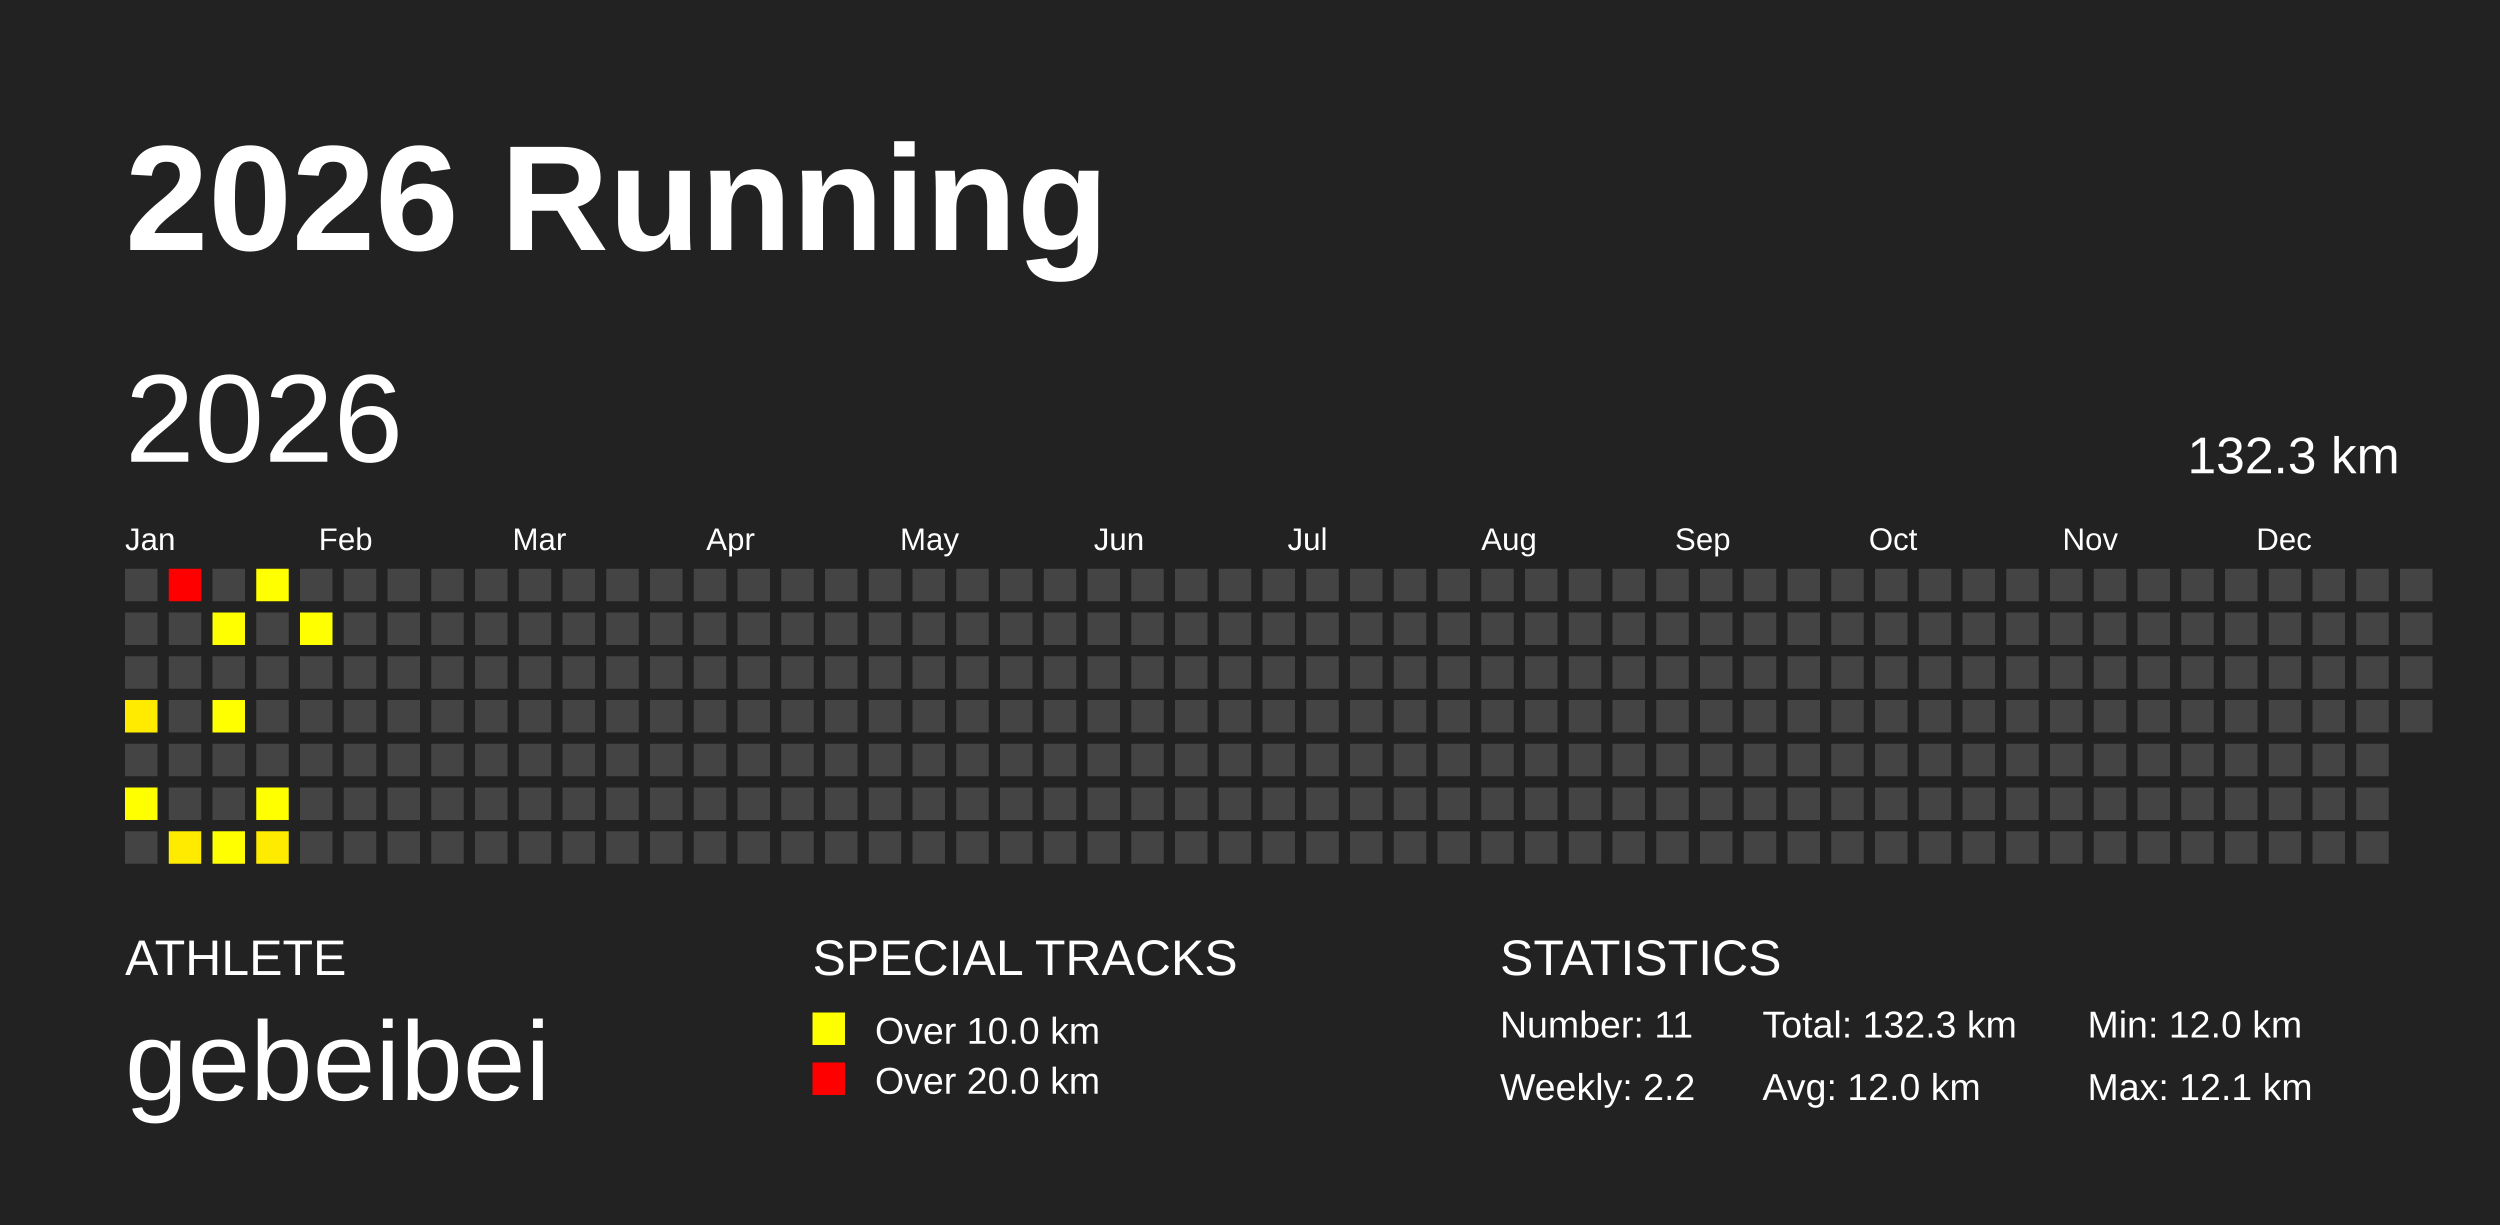
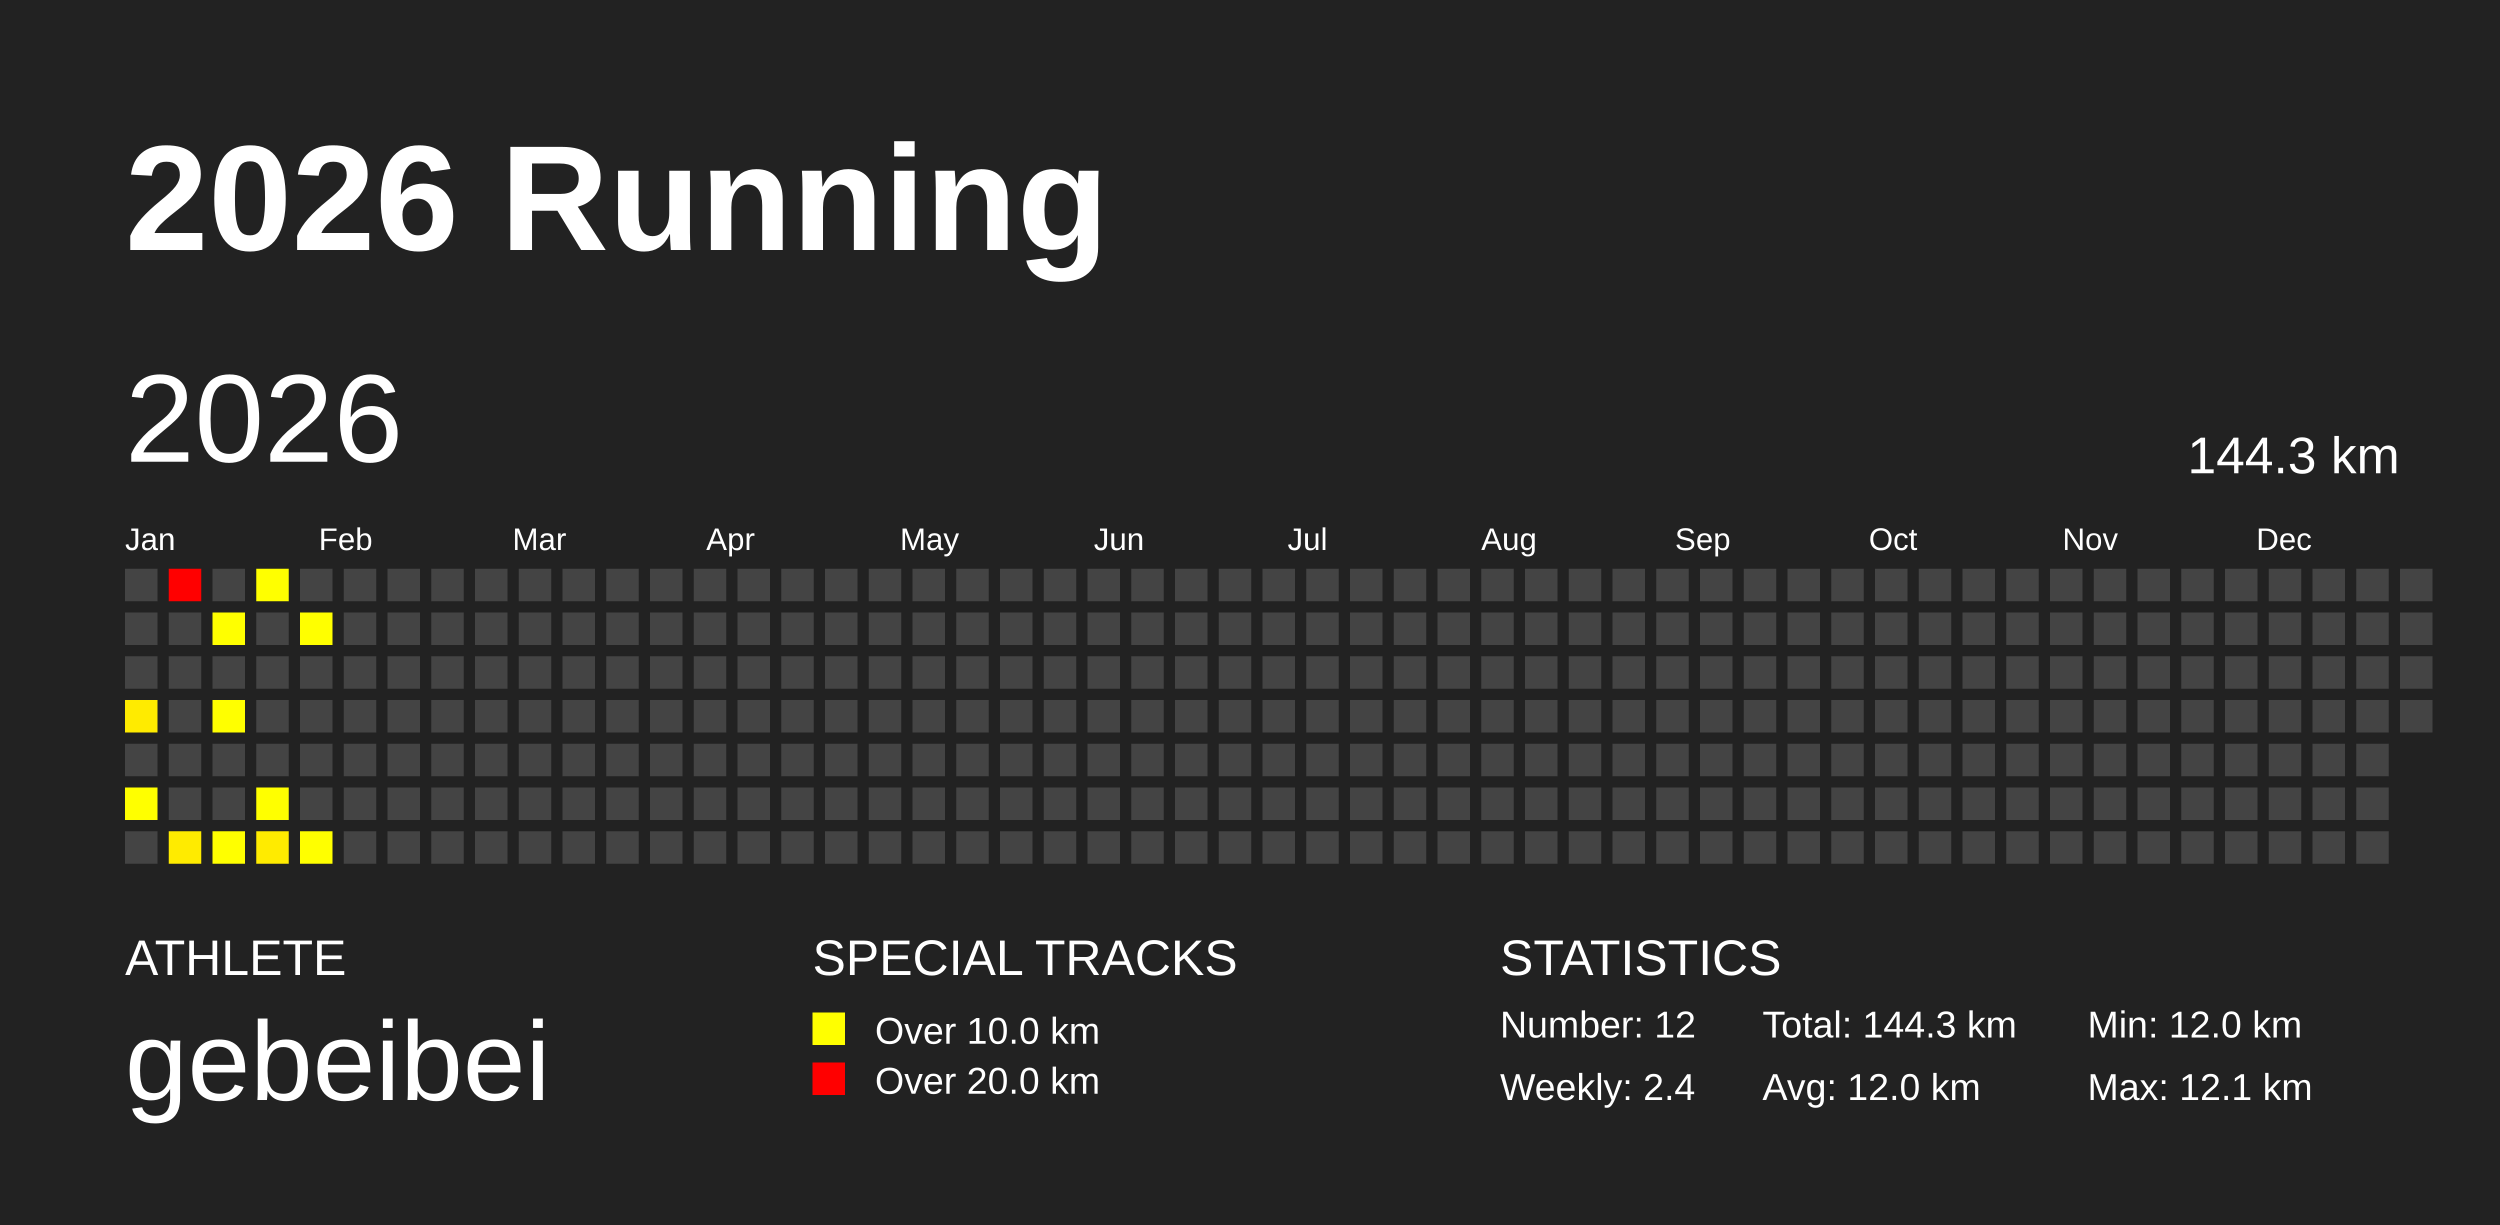
<svg xmlns="http://www.w3.org/2000/svg" baseProfile="full" height="98mm" version="1.1" viewBox="0,0,200,98" width="200mm">
  <defs />
  <rect fill="#222222" height="98" width="200" x="0" y="0" />
  <text fill="#FFFFFF" style="font-size:12px; font-family:Arial; font-weight:bold;" x="10" y="20">2026 Running</text>
  <text fill="#FFFFFF" style="font-size:4px; font-family:Arial" x="10" y="78">ATHLETE</text>
  <text fill="#FFFFFF" style="font-size:9px; font-family:Arial" x="10" y="88">gebeibei</text>
  <text fill="#FFFFFF" style="font-size:4px; font-family:Arial" x="65" y="78">SPECIAL TRACKS</text>
  <rect fill="yellow" height="2.6" width="2.6" x="65" y="81" />
  <text fill="#FFFFFF" style="font-size:3px; font-family:Arial" x="70" y="83.5">Over 10.0 km</text>
  <rect fill="red" height="2.6" width="2.6" x="65" y="85" />
  <text fill="#FFFFFF" style="font-size:3px; font-family:Arial" x="70" y="87.5">Over 20.0 km</text>
  <text fill="#FFFFFF" style="font-size:4px; font-family:Arial" x="120" y="78">STATISTICS</text>
-   <text fill="#FFFFFF" style="font-size:3px; font-family:Arial" x="120" y="83">Number: 11</text>
-   <text fill="#FFFFFF" style="font-size:3px; font-family:Arial" x="120" y="88">Weekly: 2.2</text>
-   <text fill="#FFFFFF" style="font-size:3px; font-family:Arial" x="141" y="83">Total: 132.3 km</text>
+   <text fill="#FFFFFF" style="font-size:3px; font-family:Arial" x="120" y="83">Number: 12</text>
+   <text fill="#FFFFFF" style="font-size:3px; font-family:Arial" x="120" y="88">Weekly: 2.4</text>
+   <text fill="#FFFFFF" style="font-size:3px; font-family:Arial" x="141" y="83">Total: 144.3 km</text>
  <text fill="#FFFFFF" style="font-size:3px; font-family:Arial" x="141" y="88">Avg: 12.0 km</text>
  <text fill="#FFFFFF" style="font-size:3px; font-family:Arial" x="167" y="83">Min: 12.0 km</text>
  <text fill="#FFFFFF" style="font-size:3px; font-family:Arial" x="167" y="88">Max: 12.1 km</text>
  <text dominant-baseline="hanging" fill="#FFFFFF" style="font-size:10.0px; font-family:Arial;" x="10" y="30">2026</text>
-   <text dominant-baseline="hanging" fill="#FFFFFF" style="font-size:4.125px; font-family:Arial;" x="175" y="35">132.3 km</text>
+   <text dominant-baseline="hanging" fill="#FFFFFF" style="font-size:4.125px; font-family:Arial;" x="175" y="35">144.3 km</text>
  <text fill="#FFFFFF" style="font-size:2.5px; font-family:Arial" x="10.0" y="44">Jan</text>
  <text fill="#FFFFFF" style="font-size:2.5px; font-family:Arial" x="25.5" y="44">Feb</text>
  <text fill="#FFFFFF" style="font-size:2.5px; font-family:Arial" x="41.0" y="44">Mar</text>
  <text fill="#FFFFFF" style="font-size:2.5px; font-family:Arial" x="56.5" y="44">Apr</text>
  <text fill="#FFFFFF" style="font-size:2.5px; font-family:Arial" x="72.0" y="44">May</text>
  <text fill="#FFFFFF" style="font-size:2.5px; font-family:Arial" x="87.5" y="44">Jun</text>
  <text fill="#FFFFFF" style="font-size:2.5px; font-family:Arial" x="103.0" y="44">Jul</text>
  <text fill="#FFFFFF" style="font-size:2.5px; font-family:Arial" x="118.5" y="44">Aug</text>
  <text fill="#FFFFFF" style="font-size:2.5px; font-family:Arial" x="134.0" y="44">Sep</text>
  <text fill="#FFFFFF" style="font-size:2.5px; font-family:Arial" x="149.5" y="44">Oct</text>
  <text fill="#FFFFFF" style="font-size:2.5px; font-family:Arial" x="165.0" y="44">Nov</text>
  <text fill="#FFFFFF" style="font-size:2.5px; font-family:Arial" x="180.5" y="44">Dec</text>
  <rect fill="#444444" height="2.6" width="2.6" x="10.0" y="45.5" />
  <rect fill="#444444" height="2.6" width="2.6" x="10.0" y="49.0" />
  <rect fill="#444444" height="2.6" width="2.6" x="10.0" y="52.5" />
  <rect fill="#ffeb00" height="2.6" width="2.6" x="10.0" y="56.0" />
  <rect fill="#444444" height="2.6" width="2.6" x="10.0" y="59.5" />
  <rect fill="#ffff00" height="2.6" width="2.6" x="10.0" y="63.0" />
  <rect fill="#444444" height="2.6" width="2.6" x="10.0" y="66.5" />
  <rect fill="#ff0000" height="2.6" width="2.6" x="13.5" y="45.5" />
  <rect fill="#444444" height="2.6" width="2.6" x="13.5" y="49.0" />
  <rect fill="#444444" height="2.6" width="2.6" x="13.5" y="52.5" />
  <rect fill="#444444" height="2.6" width="2.6" x="13.5" y="56.0" />
  <rect fill="#444444" height="2.6" width="2.6" x="13.5" y="59.5" />
  <rect fill="#444444" height="2.6" width="2.6" x="13.5" y="63.0" />
  <rect fill="#ffeb00" height="2.6" width="2.6" x="13.5" y="66.5" />
  <rect fill="#444444" height="2.6" width="2.6" x="17.0" y="45.5" />
  <rect fill="#ffff00" height="2.6" width="2.6" x="17.0" y="49.0" />
  <rect fill="#444444" height="2.6" width="2.6" x="17.0" y="52.5" />
  <rect fill="#ffff00" height="2.6" width="2.6" x="17.0" y="56.0" />
  <rect fill="#444444" height="2.6" width="2.6" x="17.0" y="59.5" />
  <rect fill="#444444" height="2.6" width="2.6" x="17.0" y="63.0" />
  <rect fill="#ffff00" height="2.6" width="2.6" x="17.0" y="66.5" />
  <rect fill="#ffff00" height="2.6" width="2.6" x="20.5" y="45.5" />
  <rect fill="#444444" height="2.6" width="2.6" x="20.5" y="49.0" />
  <rect fill="#444444" height="2.6" width="2.6" x="20.5" y="52.5" />
  <rect fill="#444444" height="2.6" width="2.6" x="20.5" y="56.0" />
  <rect fill="#444444" height="2.6" width="2.6" x="20.5" y="59.5" />
  <rect fill="#ffff00" height="2.6" width="2.6" x="20.5" y="63.0" />
  <rect fill="#ffeb00" height="2.6" width="2.6" x="20.5" y="66.5" />
  <rect fill="#444444" height="2.6" width="2.6" x="24.0" y="45.5" />
  <rect fill="#ffff00" height="2.6" width="2.6" x="24.0" y="49.0" />
  <rect fill="#444444" height="2.6" width="2.6" x="24.0" y="52.5" />
  <rect fill="#444444" height="2.6" width="2.6" x="24.0" y="56.0" />
  <rect fill="#444444" height="2.6" width="2.6" x="24.0" y="59.5" />
  <rect fill="#444444" height="2.6" width="2.6" x="24.0" y="63.0" />
-   <rect fill="#444444" height="2.6" width="2.6" x="24.0" y="66.5" />
+   <rect fill="#ffff00" height="2.6" width="2.6" x="24.0" y="66.5" />
  <rect fill="#444444" height="2.6" width="2.6" x="27.5" y="45.5" />
  <rect fill="#444444" height="2.6" width="2.6" x="27.5" y="49.0" />
  <rect fill="#444444" height="2.6" width="2.6" x="27.5" y="52.5" />
  <rect fill="#444444" height="2.6" width="2.6" x="27.5" y="56.0" />
  <rect fill="#444444" height="2.6" width="2.6" x="27.5" y="59.5" />
  <rect fill="#444444" height="2.6" width="2.6" x="27.5" y="63.0" />
  <rect fill="#444444" height="2.6" width="2.6" x="27.5" y="66.5" />
  <rect fill="#444444" height="2.6" width="2.6" x="31.0" y="45.5" />
  <rect fill="#444444" height="2.6" width="2.6" x="31.0" y="49.0" />
  <rect fill="#444444" height="2.6" width="2.6" x="31.0" y="52.5" />
  <rect fill="#444444" height="2.6" width="2.6" x="31.0" y="56.0" />
  <rect fill="#444444" height="2.6" width="2.6" x="31.0" y="59.5" />
  <rect fill="#444444" height="2.6" width="2.6" x="31.0" y="63.0" />
  <rect fill="#444444" height="2.6" width="2.6" x="31.0" y="66.5" />
  <rect fill="#444444" height="2.6" width="2.6" x="34.5" y="45.5" />
  <rect fill="#444444" height="2.6" width="2.6" x="34.5" y="49.0" />
  <rect fill="#444444" height="2.6" width="2.6" x="34.5" y="52.5" />
  <rect fill="#444444" height="2.6" width="2.6" x="34.5" y="56.0" />
  <rect fill="#444444" height="2.6" width="2.6" x="34.5" y="59.5" />
  <rect fill="#444444" height="2.6" width="2.6" x="34.5" y="63.0" />
  <rect fill="#444444" height="2.6" width="2.6" x="34.5" y="66.5" />
  <rect fill="#444444" height="2.6" width="2.6" x="38.0" y="45.5" />
  <rect fill="#444444" height="2.6" width="2.6" x="38.0" y="49.0" />
  <rect fill="#444444" height="2.6" width="2.6" x="38.0" y="52.5" />
  <rect fill="#444444" height="2.6" width="2.6" x="38.0" y="56.0" />
  <rect fill="#444444" height="2.6" width="2.6" x="38.0" y="59.5" />
  <rect fill="#444444" height="2.6" width="2.6" x="38.0" y="63.0" />
  <rect fill="#444444" height="2.6" width="2.6" x="38.0" y="66.5" />
  <rect fill="#444444" height="2.6" width="2.6" x="41.5" y="45.5" />
  <rect fill="#444444" height="2.6" width="2.6" x="41.5" y="49.0" />
  <rect fill="#444444" height="2.6" width="2.6" x="41.5" y="52.5" />
  <rect fill="#444444" height="2.6" width="2.6" x="41.5" y="56.0" />
  <rect fill="#444444" height="2.6" width="2.6" x="41.5" y="59.5" />
  <rect fill="#444444" height="2.6" width="2.6" x="41.5" y="63.0" />
  <rect fill="#444444" height="2.6" width="2.6" x="41.5" y="66.5" />
  <rect fill="#444444" height="2.6" width="2.6" x="45.0" y="45.5" />
  <rect fill="#444444" height="2.6" width="2.6" x="45.0" y="49.0" />
  <rect fill="#444444" height="2.6" width="2.6" x="45.0" y="52.5" />
  <rect fill="#444444" height="2.6" width="2.6" x="45.0" y="56.0" />
  <rect fill="#444444" height="2.6" width="2.6" x="45.0" y="59.5" />
  <rect fill="#444444" height="2.6" width="2.6" x="45.0" y="63.0" />
  <rect fill="#444444" height="2.6" width="2.6" x="45.0" y="66.5" />
  <rect fill="#444444" height="2.6" width="2.6" x="48.5" y="45.5" />
  <rect fill="#444444" height="2.6" width="2.6" x="48.5" y="49.0" />
  <rect fill="#444444" height="2.6" width="2.6" x="48.5" y="52.5" />
  <rect fill="#444444" height="2.6" width="2.6" x="48.5" y="56.0" />
  <rect fill="#444444" height="2.6" width="2.6" x="48.5" y="59.5" />
  <rect fill="#444444" height="2.6" width="2.6" x="48.5" y="63.0" />
  <rect fill="#444444" height="2.6" width="2.6" x="48.5" y="66.5" />
  <rect fill="#444444" height="2.6" width="2.6" x="52.0" y="45.5" />
  <rect fill="#444444" height="2.6" width="2.6" x="52.0" y="49.0" />
  <rect fill="#444444" height="2.6" width="2.6" x="52.0" y="52.5" />
  <rect fill="#444444" height="2.6" width="2.6" x="52.0" y="56.0" />
  <rect fill="#444444" height="2.6" width="2.6" x="52.0" y="59.5" />
  <rect fill="#444444" height="2.6" width="2.6" x="52.0" y="63.0" />
  <rect fill="#444444" height="2.6" width="2.6" x="52.0" y="66.5" />
  <rect fill="#444444" height="2.6" width="2.6" x="55.5" y="45.5" />
  <rect fill="#444444" height="2.6" width="2.6" x="55.5" y="49.0" />
  <rect fill="#444444" height="2.6" width="2.6" x="55.5" y="52.5" />
  <rect fill="#444444" height="2.6" width="2.6" x="55.5" y="56.0" />
  <rect fill="#444444" height="2.6" width="2.6" x="55.5" y="59.5" />
  <rect fill="#444444" height="2.6" width="2.6" x="55.5" y="63.0" />
  <rect fill="#444444" height="2.6" width="2.6" x="55.5" y="66.5" />
  <rect fill="#444444" height="2.6" width="2.6" x="59.0" y="45.5" />
  <rect fill="#444444" height="2.6" width="2.6" x="59.0" y="49.0" />
  <rect fill="#444444" height="2.6" width="2.6" x="59.0" y="52.5" />
  <rect fill="#444444" height="2.6" width="2.6" x="59.0" y="56.0" />
  <rect fill="#444444" height="2.6" width="2.6" x="59.0" y="59.5" />
  <rect fill="#444444" height="2.6" width="2.6" x="59.0" y="63.0" />
  <rect fill="#444444" height="2.6" width="2.6" x="59.0" y="66.5" />
  <rect fill="#444444" height="2.6" width="2.6" x="62.5" y="45.5" />
  <rect fill="#444444" height="2.6" width="2.6" x="62.5" y="49.0" />
  <rect fill="#444444" height="2.6" width="2.6" x="62.5" y="52.5" />
  <rect fill="#444444" height="2.6" width="2.6" x="62.5" y="56.0" />
  <rect fill="#444444" height="2.6" width="2.6" x="62.5" y="59.5" />
  <rect fill="#444444" height="2.6" width="2.6" x="62.5" y="63.0" />
  <rect fill="#444444" height="2.6" width="2.6" x="62.5" y="66.5" />
  <rect fill="#444444" height="2.6" width="2.6" x="66.0" y="45.5" />
  <rect fill="#444444" height="2.6" width="2.6" x="66.0" y="49.0" />
  <rect fill="#444444" height="2.6" width="2.6" x="66.0" y="52.5" />
  <rect fill="#444444" height="2.6" width="2.6" x="66.0" y="56.0" />
  <rect fill="#444444" height="2.6" width="2.6" x="66.0" y="59.5" />
  <rect fill="#444444" height="2.6" width="2.6" x="66.0" y="63.0" />
  <rect fill="#444444" height="2.6" width="2.6" x="66.0" y="66.5" />
  <rect fill="#444444" height="2.6" width="2.6" x="69.5" y="45.5" />
  <rect fill="#444444" height="2.6" width="2.6" x="69.5" y="49.0" />
  <rect fill="#444444" height="2.6" width="2.6" x="69.5" y="52.5" />
  <rect fill="#444444" height="2.6" width="2.6" x="69.5" y="56.0" />
  <rect fill="#444444" height="2.6" width="2.6" x="69.5" y="59.5" />
  <rect fill="#444444" height="2.6" width="2.6" x="69.5" y="63.0" />
  <rect fill="#444444" height="2.6" width="2.6" x="69.5" y="66.5" />
  <rect fill="#444444" height="2.6" width="2.6" x="73.0" y="45.5" />
  <rect fill="#444444" height="2.6" width="2.6" x="73.0" y="49.0" />
  <rect fill="#444444" height="2.6" width="2.6" x="73.0" y="52.5" />
  <rect fill="#444444" height="2.6" width="2.6" x="73.0" y="56.0" />
  <rect fill="#444444" height="2.6" width="2.6" x="73.0" y="59.5" />
  <rect fill="#444444" height="2.6" width="2.6" x="73.0" y="63.0" />
  <rect fill="#444444" height="2.6" width="2.6" x="73.0" y="66.5" />
  <rect fill="#444444" height="2.6" width="2.6" x="76.5" y="45.5" />
  <rect fill="#444444" height="2.6" width="2.6" x="76.5" y="49.0" />
  <rect fill="#444444" height="2.6" width="2.6" x="76.5" y="52.5" />
  <rect fill="#444444" height="2.6" width="2.6" x="76.5" y="56.0" />
  <rect fill="#444444" height="2.6" width="2.6" x="76.5" y="59.5" />
  <rect fill="#444444" height="2.6" width="2.6" x="76.5" y="63.0" />
  <rect fill="#444444" height="2.6" width="2.6" x="76.5" y="66.5" />
  <rect fill="#444444" height="2.6" width="2.6" x="80.0" y="45.5" />
  <rect fill="#444444" height="2.6" width="2.6" x="80.0" y="49.0" />
  <rect fill="#444444" height="2.6" width="2.6" x="80.0" y="52.5" />
  <rect fill="#444444" height="2.6" width="2.6" x="80.0" y="56.0" />
  <rect fill="#444444" height="2.6" width="2.6" x="80.0" y="59.5" />
  <rect fill="#444444" height="2.6" width="2.6" x="80.0" y="63.0" />
  <rect fill="#444444" height="2.6" width="2.6" x="80.0" y="66.5" />
  <rect fill="#444444" height="2.6" width="2.6" x="83.5" y="45.5" />
  <rect fill="#444444" height="2.6" width="2.6" x="83.5" y="49.0" />
  <rect fill="#444444" height="2.6" width="2.6" x="83.5" y="52.5" />
  <rect fill="#444444" height="2.6" width="2.6" x="83.5" y="56.0" />
  <rect fill="#444444" height="2.6" width="2.6" x="83.5" y="59.5" />
  <rect fill="#444444" height="2.6" width="2.6" x="83.5" y="63.0" />
  <rect fill="#444444" height="2.6" width="2.6" x="83.5" y="66.5" />
  <rect fill="#444444" height="2.6" width="2.6" x="87.0" y="45.5" />
  <rect fill="#444444" height="2.6" width="2.6" x="87.0" y="49.0" />
  <rect fill="#444444" height="2.6" width="2.6" x="87.0" y="52.5" />
  <rect fill="#444444" height="2.6" width="2.6" x="87.0" y="56.0" />
  <rect fill="#444444" height="2.6" width="2.6" x="87.0" y="59.5" />
  <rect fill="#444444" height="2.6" width="2.6" x="87.0" y="63.0" />
  <rect fill="#444444" height="2.6" width="2.6" x="87.0" y="66.5" />
  <rect fill="#444444" height="2.6" width="2.6" x="90.5" y="45.5" />
  <rect fill="#444444" height="2.6" width="2.6" x="90.5" y="49.0" />
  <rect fill="#444444" height="2.6" width="2.6" x="90.5" y="52.5" />
  <rect fill="#444444" height="2.6" width="2.6" x="90.5" y="56.0" />
  <rect fill="#444444" height="2.6" width="2.6" x="90.5" y="59.5" />
  <rect fill="#444444" height="2.6" width="2.6" x="90.5" y="63.0" />
  <rect fill="#444444" height="2.6" width="2.6" x="90.5" y="66.5" />
  <rect fill="#444444" height="2.6" width="2.6" x="94.0" y="45.5" />
  <rect fill="#444444" height="2.6" width="2.6" x="94.0" y="49.0" />
  <rect fill="#444444" height="2.6" width="2.6" x="94.0" y="52.5" />
  <rect fill="#444444" height="2.6" width="2.6" x="94.0" y="56.0" />
  <rect fill="#444444" height="2.6" width="2.6" x="94.0" y="59.5" />
  <rect fill="#444444" height="2.6" width="2.6" x="94.0" y="63.0" />
  <rect fill="#444444" height="2.6" width="2.6" x="94.0" y="66.5" />
  <rect fill="#444444" height="2.6" width="2.6" x="97.5" y="45.5" />
  <rect fill="#444444" height="2.6" width="2.6" x="97.5" y="49.0" />
  <rect fill="#444444" height="2.6" width="2.6" x="97.5" y="52.5" />
  <rect fill="#444444" height="2.6" width="2.6" x="97.5" y="56.0" />
  <rect fill="#444444" height="2.6" width="2.6" x="97.5" y="59.5" />
  <rect fill="#444444" height="2.6" width="2.6" x="97.5" y="63.0" />
  <rect fill="#444444" height="2.6" width="2.6" x="97.5" y="66.5" />
  <rect fill="#444444" height="2.6" width="2.6" x="101.0" y="45.5" />
  <rect fill="#444444" height="2.6" width="2.6" x="101.0" y="49.0" />
  <rect fill="#444444" height="2.6" width="2.6" x="101.0" y="52.5" />
  <rect fill="#444444" height="2.6" width="2.6" x="101.0" y="56.0" />
  <rect fill="#444444" height="2.6" width="2.6" x="101.0" y="59.5" />
  <rect fill="#444444" height="2.6" width="2.6" x="101.0" y="63.0" />
  <rect fill="#444444" height="2.6" width="2.6" x="101.0" y="66.5" />
  <rect fill="#444444" height="2.6" width="2.6" x="104.5" y="45.5" />
  <rect fill="#444444" height="2.6" width="2.6" x="104.5" y="49.0" />
  <rect fill="#444444" height="2.6" width="2.6" x="104.5" y="52.5" />
  <rect fill="#444444" height="2.6" width="2.6" x="104.5" y="56.0" />
  <rect fill="#444444" height="2.6" width="2.6" x="104.5" y="59.5" />
  <rect fill="#444444" height="2.6" width="2.6" x="104.5" y="63.0" />
  <rect fill="#444444" height="2.6" width="2.6" x="104.5" y="66.5" />
  <rect fill="#444444" height="2.6" width="2.6" x="108.0" y="45.5" />
  <rect fill="#444444" height="2.6" width="2.6" x="108.0" y="49.0" />
  <rect fill="#444444" height="2.6" width="2.6" x="108.0" y="52.5" />
  <rect fill="#444444" height="2.6" width="2.6" x="108.0" y="56.0" />
  <rect fill="#444444" height="2.6" width="2.6" x="108.0" y="59.5" />
  <rect fill="#444444" height="2.6" width="2.6" x="108.0" y="63.0" />
  <rect fill="#444444" height="2.6" width="2.6" x="108.0" y="66.5" />
  <rect fill="#444444" height="2.6" width="2.6" x="111.5" y="45.5" />
  <rect fill="#444444" height="2.6" width="2.6" x="111.5" y="49.0" />
  <rect fill="#444444" height="2.6" width="2.6" x="111.5" y="52.5" />
  <rect fill="#444444" height="2.6" width="2.6" x="111.5" y="56.0" />
  <rect fill="#444444" height="2.6" width="2.6" x="111.5" y="59.5" />
  <rect fill="#444444" height="2.6" width="2.6" x="111.5" y="63.0" />
  <rect fill="#444444" height="2.6" width="2.6" x="111.5" y="66.5" />
  <rect fill="#444444" height="2.6" width="2.6" x="115.0" y="45.5" />
  <rect fill="#444444" height="2.6" width="2.6" x="115.0" y="49.0" />
  <rect fill="#444444" height="2.6" width="2.6" x="115.0" y="52.5" />
  <rect fill="#444444" height="2.6" width="2.6" x="115.0" y="56.0" />
  <rect fill="#444444" height="2.6" width="2.6" x="115.0" y="59.5" />
  <rect fill="#444444" height="2.6" width="2.6" x="115.0" y="63.0" />
  <rect fill="#444444" height="2.6" width="2.6" x="115.0" y="66.5" />
  <rect fill="#444444" height="2.6" width="2.6" x="118.5" y="45.5" />
  <rect fill="#444444" height="2.6" width="2.6" x="118.5" y="49.0" />
  <rect fill="#444444" height="2.6" width="2.6" x="118.5" y="52.5" />
  <rect fill="#444444" height="2.6" width="2.6" x="118.5" y="56.0" />
  <rect fill="#444444" height="2.6" width="2.6" x="118.5" y="59.5" />
  <rect fill="#444444" height="2.6" width="2.6" x="118.5" y="63.0" />
  <rect fill="#444444" height="2.6" width="2.6" x="118.5" y="66.5" />
  <rect fill="#444444" height="2.6" width="2.6" x="122.0" y="45.5" />
  <rect fill="#444444" height="2.6" width="2.6" x="122.0" y="49.0" />
  <rect fill="#444444" height="2.6" width="2.6" x="122.0" y="52.5" />
  <rect fill="#444444" height="2.6" width="2.6" x="122.0" y="56.0" />
  <rect fill="#444444" height="2.6" width="2.6" x="122.0" y="59.5" />
  <rect fill="#444444" height="2.6" width="2.6" x="122.0" y="63.0" />
  <rect fill="#444444" height="2.6" width="2.6" x="122.0" y="66.5" />
  <rect fill="#444444" height="2.6" width="2.6" x="125.5" y="45.5" />
  <rect fill="#444444" height="2.6" width="2.6" x="125.5" y="49.0" />
  <rect fill="#444444" height="2.6" width="2.6" x="125.5" y="52.5" />
  <rect fill="#444444" height="2.6" width="2.6" x="125.5" y="56.0" />
  <rect fill="#444444" height="2.6" width="2.6" x="125.5" y="59.5" />
  <rect fill="#444444" height="2.6" width="2.6" x="125.5" y="63.0" />
  <rect fill="#444444" height="2.6" width="2.6" x="125.5" y="66.5" />
  <rect fill="#444444" height="2.6" width="2.6" x="129.0" y="45.5" />
  <rect fill="#444444" height="2.6" width="2.6" x="129.0" y="49.0" />
  <rect fill="#444444" height="2.6" width="2.6" x="129.0" y="52.5" />
  <rect fill="#444444" height="2.6" width="2.6" x="129.0" y="56.0" />
  <rect fill="#444444" height="2.6" width="2.6" x="129.0" y="59.5" />
  <rect fill="#444444" height="2.6" width="2.6" x="129.0" y="63.0" />
  <rect fill="#444444" height="2.6" width="2.6" x="129.0" y="66.5" />
  <rect fill="#444444" height="2.6" width="2.6" x="132.5" y="45.5" />
  <rect fill="#444444" height="2.6" width="2.6" x="132.5" y="49.0" />
  <rect fill="#444444" height="2.6" width="2.6" x="132.5" y="52.5" />
  <rect fill="#444444" height="2.6" width="2.6" x="132.5" y="56.0" />
  <rect fill="#444444" height="2.6" width="2.6" x="132.5" y="59.5" />
  <rect fill="#444444" height="2.6" width="2.6" x="132.5" y="63.0" />
  <rect fill="#444444" height="2.6" width="2.6" x="132.5" y="66.5" />
  <rect fill="#444444" height="2.6" width="2.6" x="136.0" y="45.5" />
  <rect fill="#444444" height="2.6" width="2.6" x="136.0" y="49.0" />
  <rect fill="#444444" height="2.6" width="2.6" x="136.0" y="52.5" />
  <rect fill="#444444" height="2.6" width="2.6" x="136.0" y="56.0" />
  <rect fill="#444444" height="2.6" width="2.6" x="136.0" y="59.5" />
  <rect fill="#444444" height="2.6" width="2.6" x="136.0" y="63.0" />
  <rect fill="#444444" height="2.6" width="2.6" x="136.0" y="66.5" />
  <rect fill="#444444" height="2.6" width="2.6" x="139.5" y="45.5" />
  <rect fill="#444444" height="2.6" width="2.6" x="139.5" y="49.0" />
  <rect fill="#444444" height="2.6" width="2.6" x="139.5" y="52.5" />
  <rect fill="#444444" height="2.6" width="2.6" x="139.5" y="56.0" />
  <rect fill="#444444" height="2.6" width="2.6" x="139.5" y="59.5" />
  <rect fill="#444444" height="2.6" width="2.6" x="139.5" y="63.0" />
  <rect fill="#444444" height="2.6" width="2.6" x="139.5" y="66.5" />
  <rect fill="#444444" height="2.6" width="2.6" x="143.0" y="45.5" />
  <rect fill="#444444" height="2.6" width="2.6" x="143.0" y="49.0" />
  <rect fill="#444444" height="2.6" width="2.6" x="143.0" y="52.5" />
  <rect fill="#444444" height="2.6" width="2.6" x="143.0" y="56.0" />
  <rect fill="#444444" height="2.6" width="2.6" x="143.0" y="59.5" />
  <rect fill="#444444" height="2.6" width="2.6" x="143.0" y="63.0" />
  <rect fill="#444444" height="2.6" width="2.6" x="143.0" y="66.5" />
  <rect fill="#444444" height="2.6" width="2.6" x="146.5" y="45.5" />
  <rect fill="#444444" height="2.6" width="2.6" x="146.5" y="49.0" />
  <rect fill="#444444" height="2.6" width="2.6" x="146.5" y="52.5" />
  <rect fill="#444444" height="2.6" width="2.6" x="146.5" y="56.0" />
  <rect fill="#444444" height="2.6" width="2.6" x="146.5" y="59.5" />
  <rect fill="#444444" height="2.6" width="2.6" x="146.5" y="63.0" />
  <rect fill="#444444" height="2.6" width="2.6" x="146.5" y="66.5" />
  <rect fill="#444444" height="2.6" width="2.6" x="150.0" y="45.5" />
  <rect fill="#444444" height="2.6" width="2.6" x="150.0" y="49.0" />
  <rect fill="#444444" height="2.6" width="2.6" x="150.0" y="52.5" />
  <rect fill="#444444" height="2.6" width="2.6" x="150.0" y="56.0" />
  <rect fill="#444444" height="2.6" width="2.6" x="150.0" y="59.5" />
  <rect fill="#444444" height="2.6" width="2.6" x="150.0" y="63.0" />
  <rect fill="#444444" height="2.6" width="2.6" x="150.0" y="66.5" />
  <rect fill="#444444" height="2.6" width="2.6" x="153.5" y="45.5" />
  <rect fill="#444444" height="2.6" width="2.6" x="153.5" y="49.0" />
  <rect fill="#444444" height="2.6" width="2.6" x="153.5" y="52.5" />
  <rect fill="#444444" height="2.6" width="2.6" x="153.5" y="56.0" />
  <rect fill="#444444" height="2.6" width="2.6" x="153.5" y="59.5" />
  <rect fill="#444444" height="2.6" width="2.6" x="153.5" y="63.0" />
  <rect fill="#444444" height="2.6" width="2.6" x="153.5" y="66.5" />
  <rect fill="#444444" height="2.6" width="2.6" x="157.0" y="45.5" />
  <rect fill="#444444" height="2.6" width="2.6" x="157.0" y="49.0" />
  <rect fill="#444444" height="2.6" width="2.6" x="157.0" y="52.5" />
  <rect fill="#444444" height="2.6" width="2.6" x="157.0" y="56.0" />
  <rect fill="#444444" height="2.6" width="2.6" x="157.0" y="59.5" />
  <rect fill="#444444" height="2.6" width="2.6" x="157.0" y="63.0" />
  <rect fill="#444444" height="2.6" width="2.6" x="157.0" y="66.5" />
  <rect fill="#444444" height="2.6" width="2.6" x="160.5" y="45.5" />
  <rect fill="#444444" height="2.6" width="2.6" x="160.5" y="49.0" />
  <rect fill="#444444" height="2.6" width="2.6" x="160.5" y="52.5" />
  <rect fill="#444444" height="2.6" width="2.6" x="160.5" y="56.0" />
  <rect fill="#444444" height="2.6" width="2.6" x="160.5" y="59.5" />
  <rect fill="#444444" height="2.6" width="2.6" x="160.5" y="63.0" />
  <rect fill="#444444" height="2.6" width="2.6" x="160.5" y="66.5" />
  <rect fill="#444444" height="2.6" width="2.6" x="164.0" y="45.5" />
  <rect fill="#444444" height="2.6" width="2.6" x="164.0" y="49.0" />
  <rect fill="#444444" height="2.6" width="2.6" x="164.0" y="52.5" />
  <rect fill="#444444" height="2.6" width="2.6" x="164.0" y="56.0" />
  <rect fill="#444444" height="2.6" width="2.6" x="164.0" y="59.5" />
  <rect fill="#444444" height="2.6" width="2.6" x="164.0" y="63.0" />
  <rect fill="#444444" height="2.6" width="2.6" x="164.0" y="66.5" />
  <rect fill="#444444" height="2.6" width="2.6" x="167.5" y="45.5" />
  <rect fill="#444444" height="2.6" width="2.6" x="167.5" y="49.0" />
  <rect fill="#444444" height="2.6" width="2.6" x="167.5" y="52.5" />
  <rect fill="#444444" height="2.6" width="2.6" x="167.5" y="56.0" />
  <rect fill="#444444" height="2.6" width="2.6" x="167.5" y="59.5" />
  <rect fill="#444444" height="2.6" width="2.6" x="167.5" y="63.0" />
  <rect fill="#444444" height="2.6" width="2.6" x="167.5" y="66.5" />
  <rect fill="#444444" height="2.6" width="2.6" x="171.0" y="45.5" />
  <rect fill="#444444" height="2.6" width="2.6" x="171.0" y="49.0" />
  <rect fill="#444444" height="2.6" width="2.6" x="171.0" y="52.5" />
  <rect fill="#444444" height="2.6" width="2.6" x="171.0" y="56.0" />
  <rect fill="#444444" height="2.6" width="2.6" x="171.0" y="59.5" />
  <rect fill="#444444" height="2.6" width="2.6" x="171.0" y="63.0" />
  <rect fill="#444444" height="2.6" width="2.6" x="171.0" y="66.5" />
  <rect fill="#444444" height="2.6" width="2.6" x="174.5" y="45.5" />
  <rect fill="#444444" height="2.6" width="2.6" x="174.5" y="49.0" />
  <rect fill="#444444" height="2.6" width="2.6" x="174.5" y="52.5" />
  <rect fill="#444444" height="2.6" width="2.6" x="174.5" y="56.0" />
  <rect fill="#444444" height="2.6" width="2.6" x="174.5" y="59.5" />
  <rect fill="#444444" height="2.6" width="2.6" x="174.5" y="63.0" />
  <rect fill="#444444" height="2.6" width="2.6" x="174.5" y="66.5" />
  <rect fill="#444444" height="2.6" width="2.6" x="178.0" y="45.5" />
  <rect fill="#444444" height="2.6" width="2.6" x="178.0" y="49.0" />
  <rect fill="#444444" height="2.6" width="2.6" x="178.0" y="52.5" />
  <rect fill="#444444" height="2.6" width="2.6" x="178.0" y="56.0" />
  <rect fill="#444444" height="2.6" width="2.6" x="178.0" y="59.5" />
  <rect fill="#444444" height="2.6" width="2.6" x="178.0" y="63.0" />
  <rect fill="#444444" height="2.6" width="2.6" x="178.0" y="66.5" />
  <rect fill="#444444" height="2.6" width="2.6" x="181.5" y="45.5" />
  <rect fill="#444444" height="2.6" width="2.6" x="181.5" y="49.0" />
  <rect fill="#444444" height="2.6" width="2.6" x="181.5" y="52.5" />
  <rect fill="#444444" height="2.6" width="2.6" x="181.5" y="56.0" />
  <rect fill="#444444" height="2.6" width="2.6" x="181.5" y="59.5" />
  <rect fill="#444444" height="2.6" width="2.6" x="181.5" y="63.0" />
  <rect fill="#444444" height="2.6" width="2.6" x="181.5" y="66.5" />
  <rect fill="#444444" height="2.6" width="2.6" x="185.0" y="45.5" />
  <rect fill="#444444" height="2.6" width="2.6" x="185.0" y="49.0" />
  <rect fill="#444444" height="2.6" width="2.6" x="185.0" y="52.5" />
  <rect fill="#444444" height="2.6" width="2.6" x="185.0" y="56.0" />
  <rect fill="#444444" height="2.6" width="2.6" x="185.0" y="59.5" />
  <rect fill="#444444" height="2.6" width="2.6" x="185.0" y="63.0" />
  <rect fill="#444444" height="2.6" width="2.6" x="185.0" y="66.5" />
  <rect fill="#444444" height="2.6" width="2.6" x="188.5" y="45.5" />
  <rect fill="#444444" height="2.6" width="2.6" x="188.5" y="49.0" />
  <rect fill="#444444" height="2.6" width="2.6" x="188.5" y="52.5" />
  <rect fill="#444444" height="2.6" width="2.6" x="188.5" y="56.0" />
  <rect fill="#444444" height="2.6" width="2.6" x="188.5" y="59.5" />
  <rect fill="#444444" height="2.6" width="2.6" x="188.5" y="63.0" />
  <rect fill="#444444" height="2.6" width="2.6" x="188.5" y="66.5" />
  <rect fill="#444444" height="2.6" width="2.6" x="192.0" y="45.5" />
  <rect fill="#444444" height="2.6" width="2.6" x="192.0" y="49.0" />
  <rect fill="#444444" height="2.6" width="2.6" x="192.0" y="52.5" />
  <rect fill="#444444" height="2.6" width="2.6" x="192.0" y="56.0" />
</svg>
